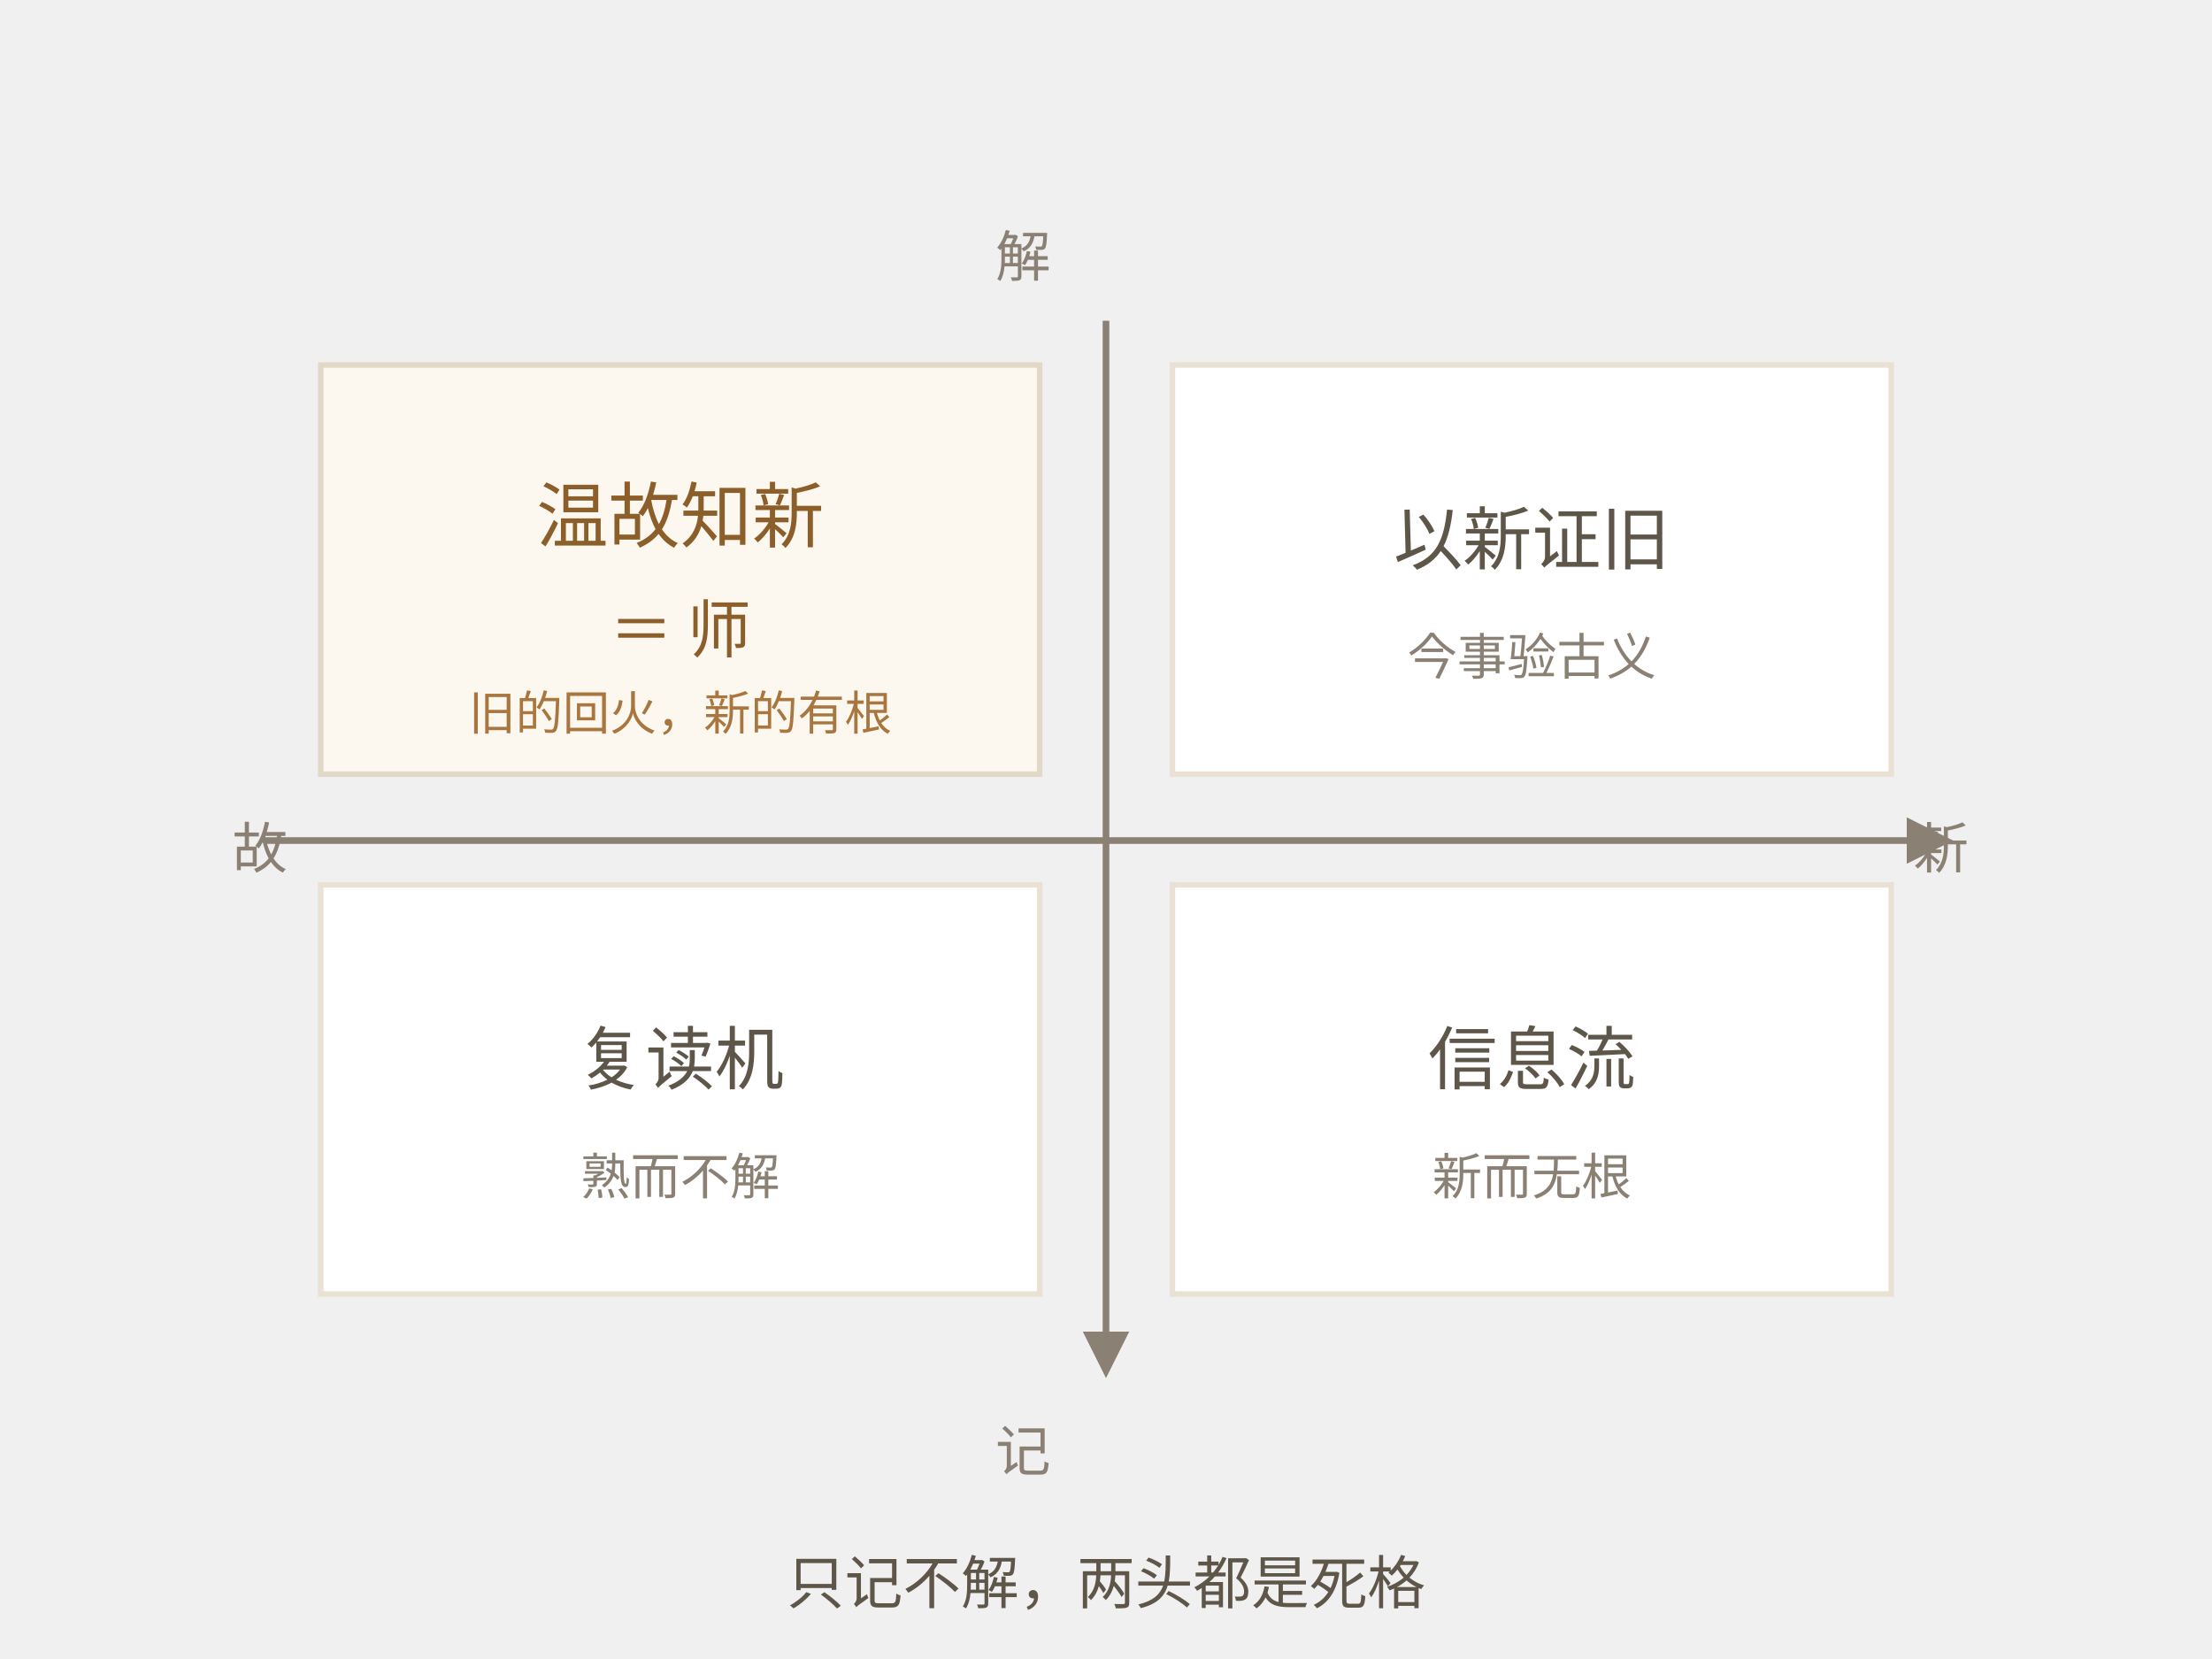
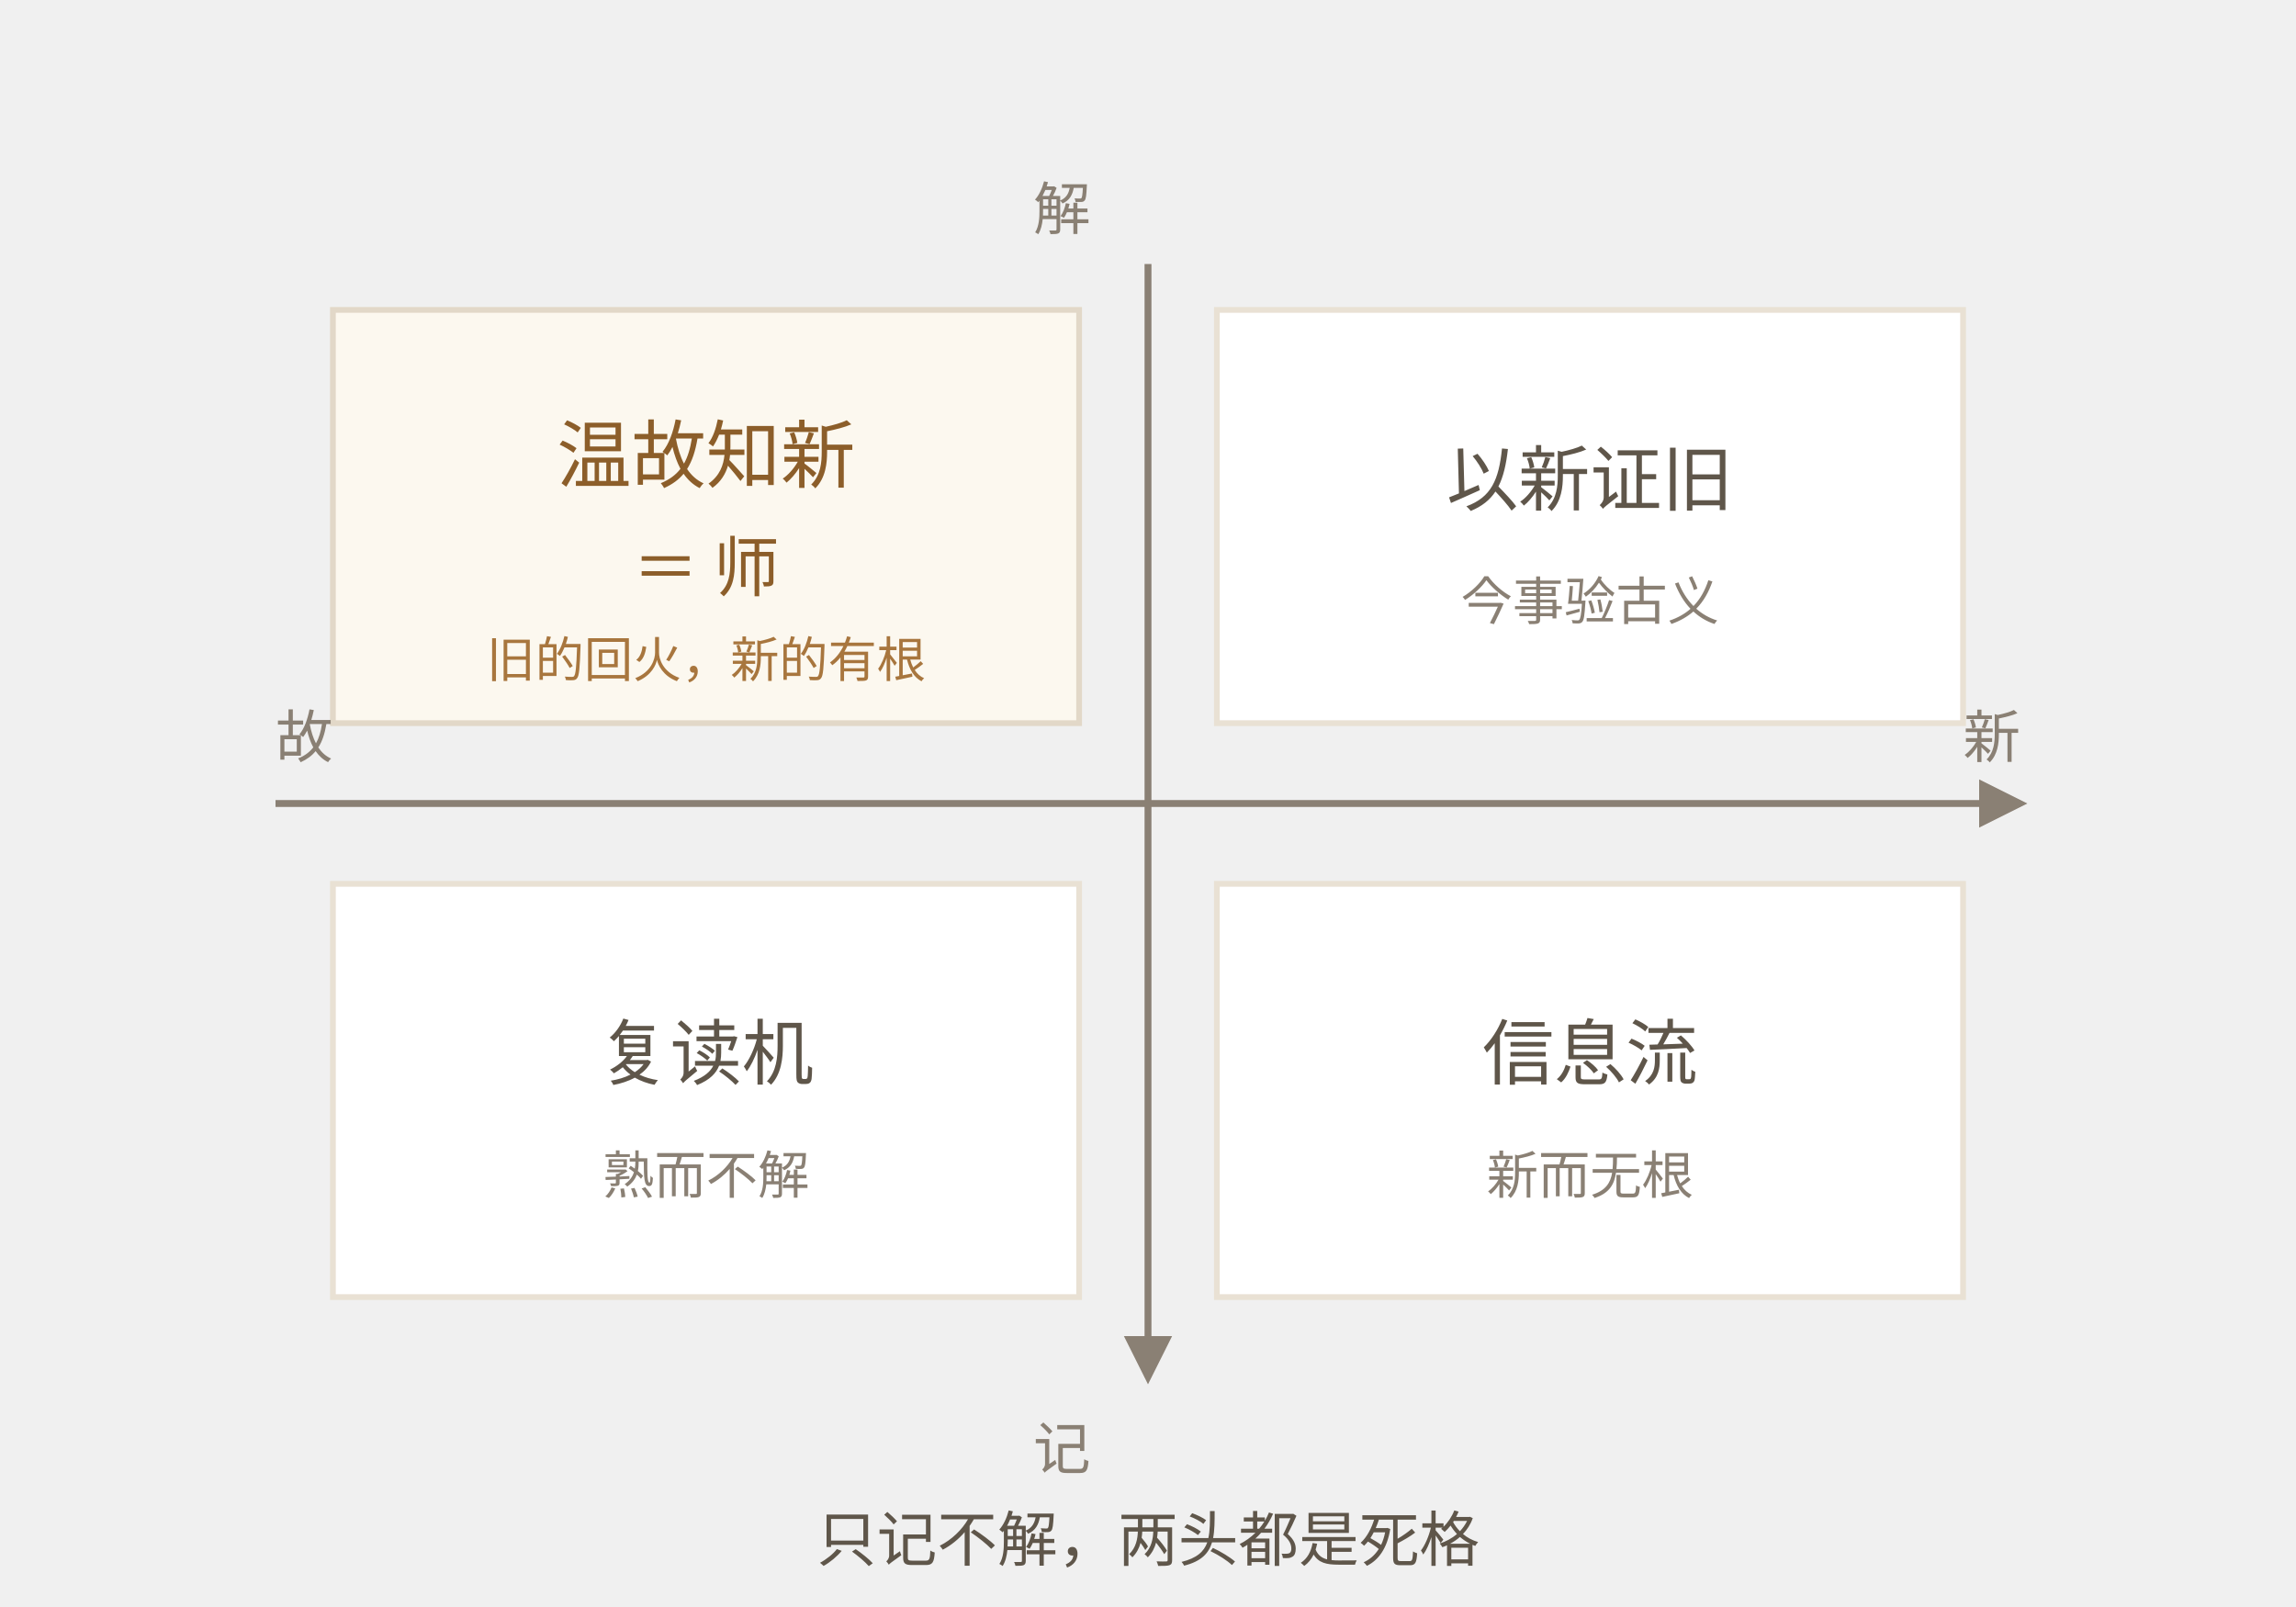
- <svg viewBox="0 0 400 300" width="400" height="300" role="img" aria-label="四格：以故新为横轴、以记解为纵轴，旧能解出新者落在师这一格" style="max-width:520px;display:block;margin:0 auto">
+ <svg xmlns="http://www.w3.org/2000/svg" viewBox="0 0 400 280" width="400" height="280" role="img" aria-label="四格：以故新为横轴、以记解为纵轴，旧能解出新者落在师这一格" style="max-width:520px">
  <defs>
    <marker id="a26c" markerWidth="7" markerHeight="7" refX="6" refY="3.5" orient="auto">
      <path d="M0 0 L7 3.5 L0 7 z" fill="#8A8074" />
    </marker>
  </defs>
-   <rect x="58" y="66" width="130" height="74" fill="#FCF8EF" stroke="#E2D8C8" stroke-width="1" />
-   <rect x="212" y="66" width="130" height="74" fill="#fff" stroke="#E9E1D4" stroke-width="1" />
-   <rect x="58" y="160" width="130" height="74" fill="#fff" stroke="#E9E1D4" stroke-width="1" />
-   <rect x="212" y="160" width="130" height="74" fill="#fff" stroke="#E9E1D4" stroke-width="1" />
-   <text x="123" y="98" text-anchor="middle" font-size="13" fill="#8C5E2A">温故知新</text>
-   <text x="123" y="118" text-anchor="middle" font-size="11.5" fill="#8C5E2A">＝ 师</text>
-   <text x="123" y="132" text-anchor="middle" font-size="8.5" fill="#A8763E">旧的回火，新的有根</text>
-   <text x="277" y="102" text-anchor="middle" font-size="12.5" fill="#5F564A">以新证旧</text>
-   <text x="277" y="122" text-anchor="middle" font-size="9" fill="#8A8074">今事验古义</text>
-   <text x="123" y="196" text-anchor="middle" font-size="12.5" fill="#5F564A">复读机</text>
-   <text x="123" y="216" text-anchor="middle" font-size="9" fill="#8A8074">熟而不解</text>
-   <text x="277" y="196" text-anchor="middle" font-size="12.5" fill="#5F564A">信息流</text>
-   <text x="277" y="216" text-anchor="middle" font-size="9" fill="#8A8074">新而无根</text>
-   <path d="M200 58 L200 248" stroke="#8A8074" stroke-width="1.2" fill="none" marker-end="url(#a26c)" />
-   <path d="M48 152 L352 152" stroke="#8A8074" stroke-width="1.2" fill="none" marker-end="url(#a26c)" />
-   <text x="190" y="50" text-anchor="end" font-size="10" fill="#8A8074">解</text>
-   <text x="190" y="266" text-anchor="end" font-size="10" fill="#8A8074">记</text>
-   <text x="42" y="157" text-anchor="start" font-size="10" fill="#8A8074">故</text>
-   <text x="356" y="157" text-anchor="end" font-size="10" fill="#8A8074">新</text>
-   <text x="200" y="290" text-anchor="middle" font-size="10.5" fill="#5F564A">只记不解，两头都是死格</text>
+   <rect x="58" y="54" width="130" height="72" fill="#FCF8EF" stroke="#E2D8C8" stroke-width="1" />
+   <rect x="212" y="54" width="130" height="72" fill="#fff" stroke="#E9E1D4" stroke-width="1" />
+   <rect x="58" y="154" width="130" height="72" fill="#fff" stroke="#E9E1D4" stroke-width="1" />
+   <rect x="212" y="154" width="130" height="72" fill="#fff" stroke="#E9E1D4" stroke-width="1" />
+   <text x="123" y="84" text-anchor="middle" font-size="13" fill="#8C5E2A">温故知新</text>
+   <text x="123" y="103" text-anchor="middle" font-size="11.5" fill="#8C5E2A">＝ 师</text>
+   <text x="123" y="118" text-anchor="middle" font-size="8.5" fill="#A8763E">旧的回火，新的有根</text>
+   <text x="277" y="88" text-anchor="middle" font-size="12.5" fill="#5F564A">以新证旧</text>
+   <text x="277" y="108" text-anchor="middle" font-size="9" fill="#8A8074">今事验古义</text>
+   <text x="123" y="188" text-anchor="middle" font-size="12.5" fill="#5F564A">复读机</text>
+   <text x="123" y="208" text-anchor="middle" font-size="9" fill="#8A8074">熟而不解</text>
+   <text x="277" y="188" text-anchor="middle" font-size="12.5" fill="#5F564A">信息流</text>
+   <text x="277" y="208" text-anchor="middle" font-size="9" fill="#8A8074">新而无根</text>
+   <path d="M200 46 L200 240" stroke="#8A8074" stroke-width="1.2" fill="none" marker-end="url(#a26c)" />
+   <path d="M48 140 L352 140" stroke="#8A8074" stroke-width="1.2" fill="none" marker-end="url(#a26c)" />
+   <text x="190" y="40" text-anchor="end" font-size="10" fill="#8A8074">解</text>
+   <text x="190" y="256" text-anchor="end" font-size="10" fill="#8A8074">记</text>
+   <text x="48" y="132" text-anchor="start" font-size="10" fill="#8A8074">故</text>
+   <text x="352" y="132" text-anchor="end" font-size="10" fill="#8A8074">新</text>
+   <text x="200" y="272" text-anchor="middle" font-size="10.5" fill="#5F564A">只记不解，两头都是死格</text>
</svg>
